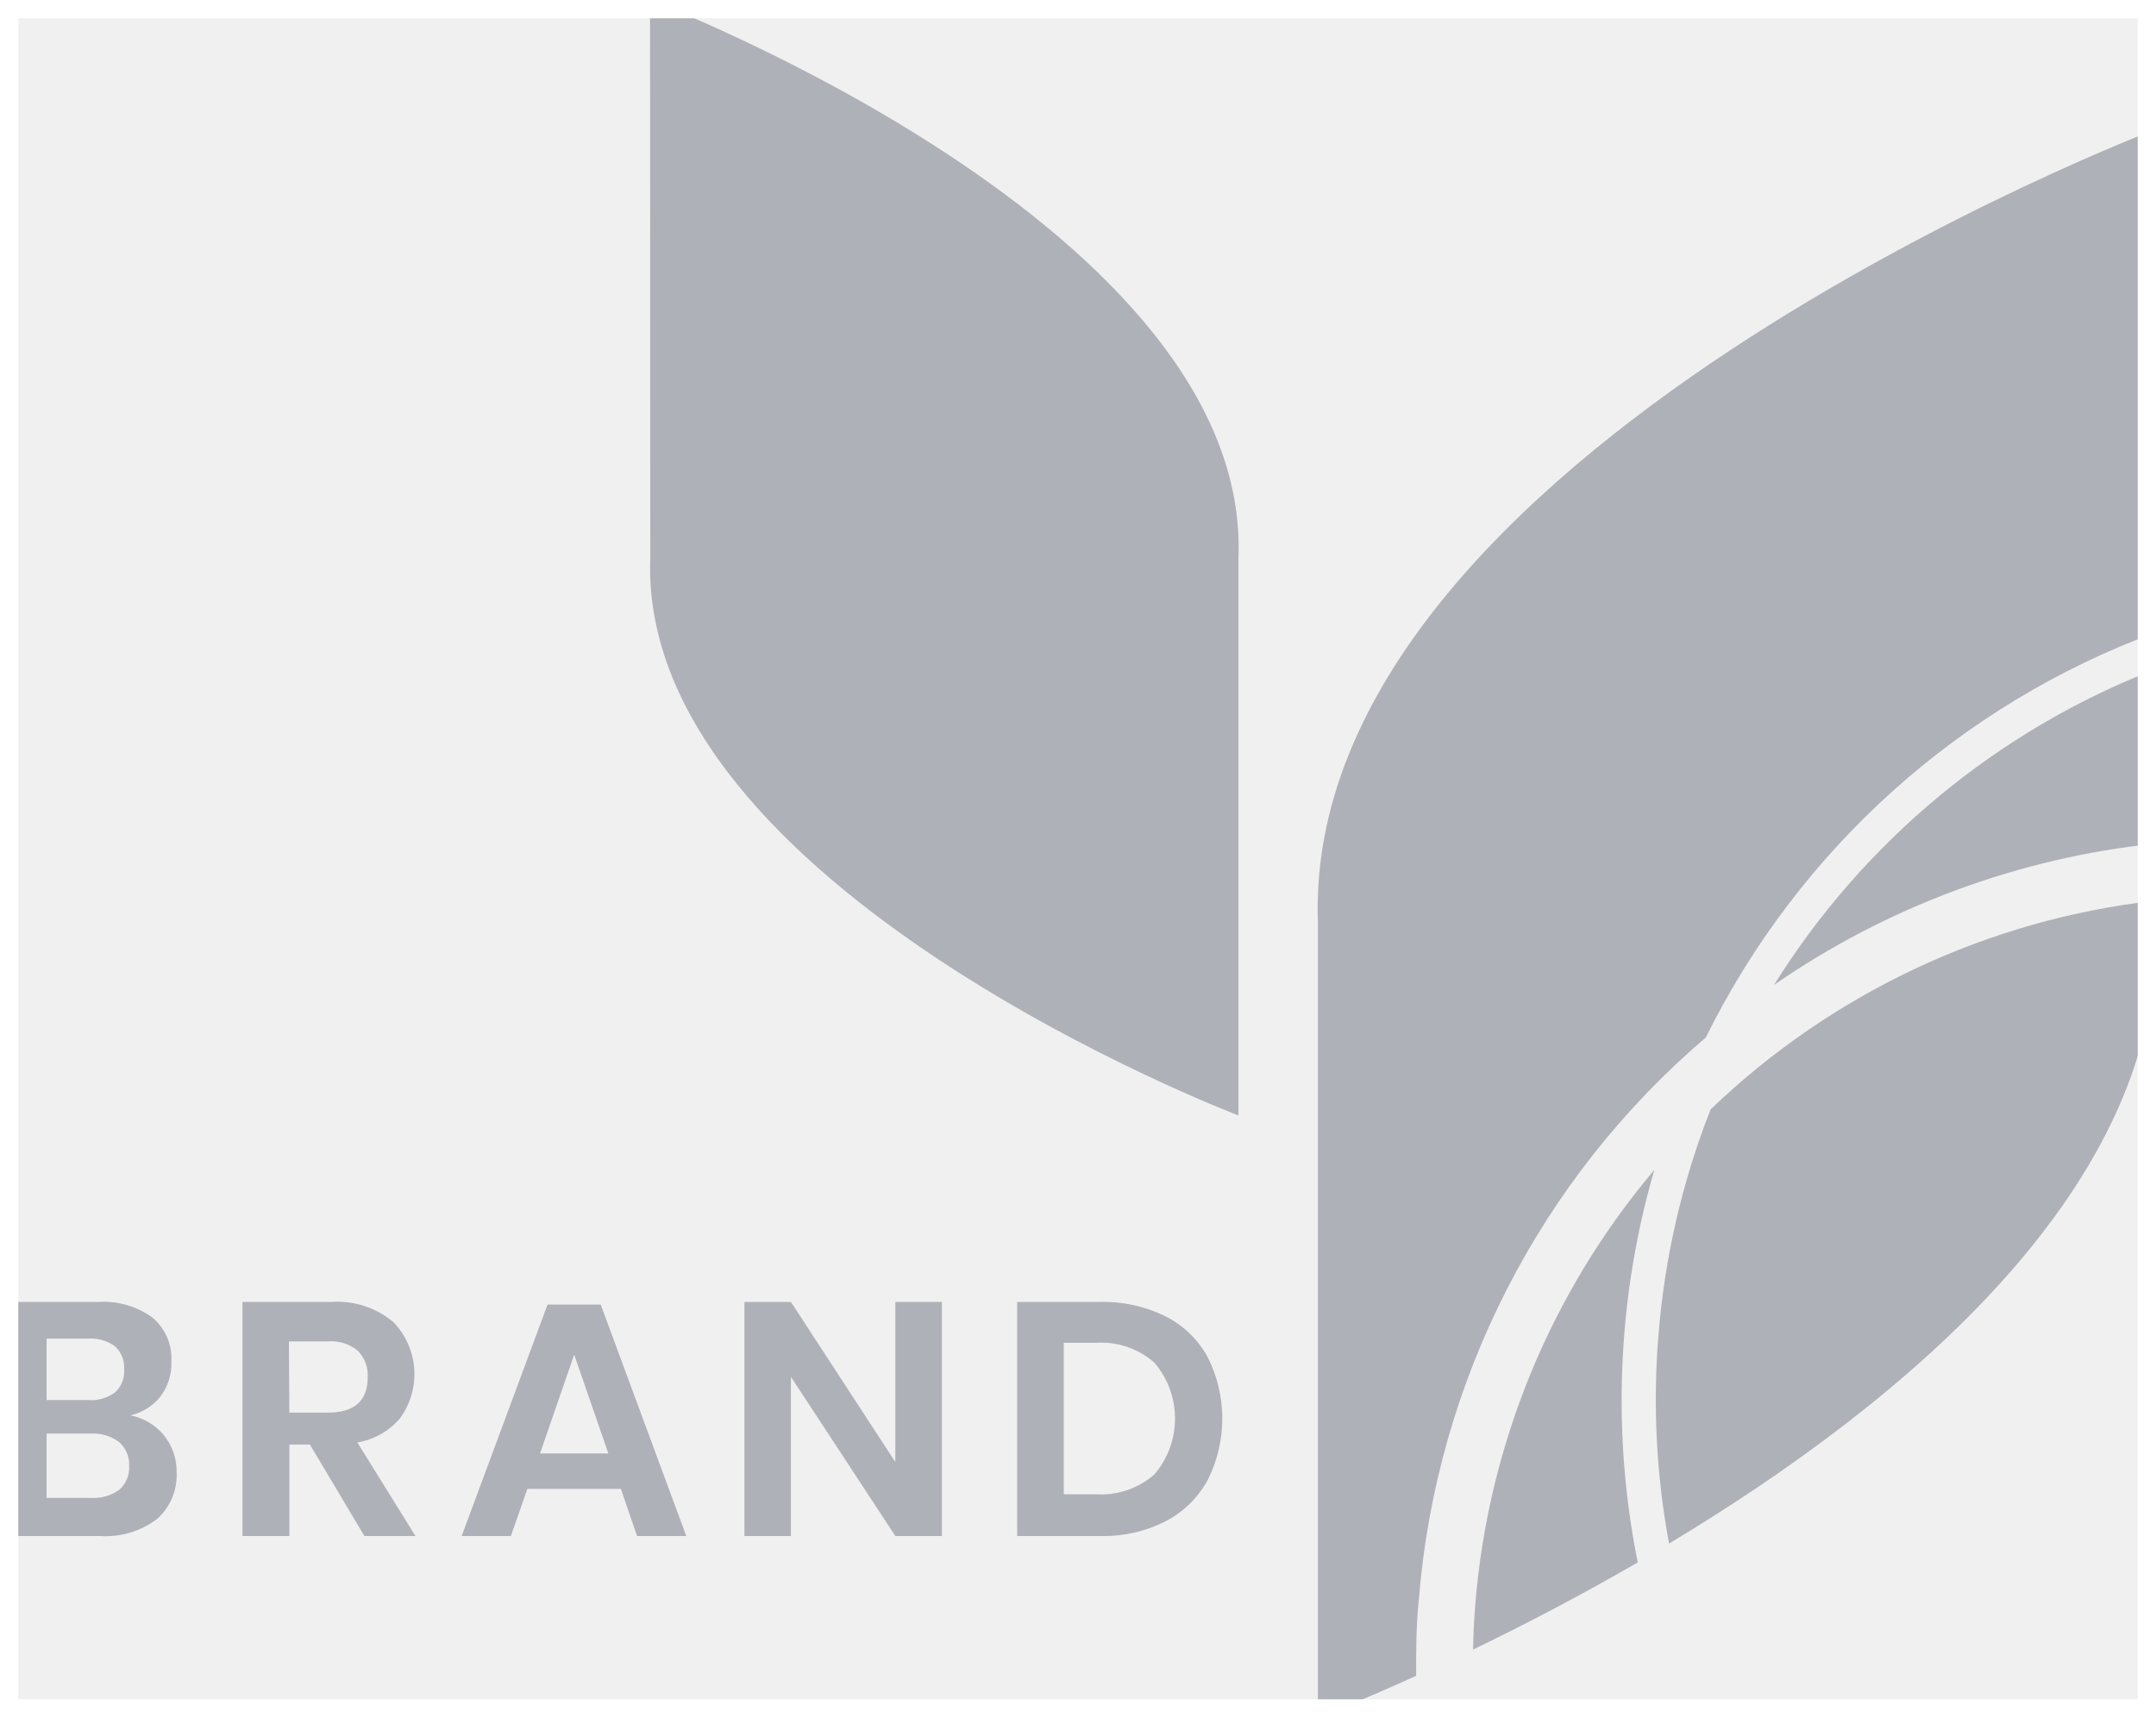
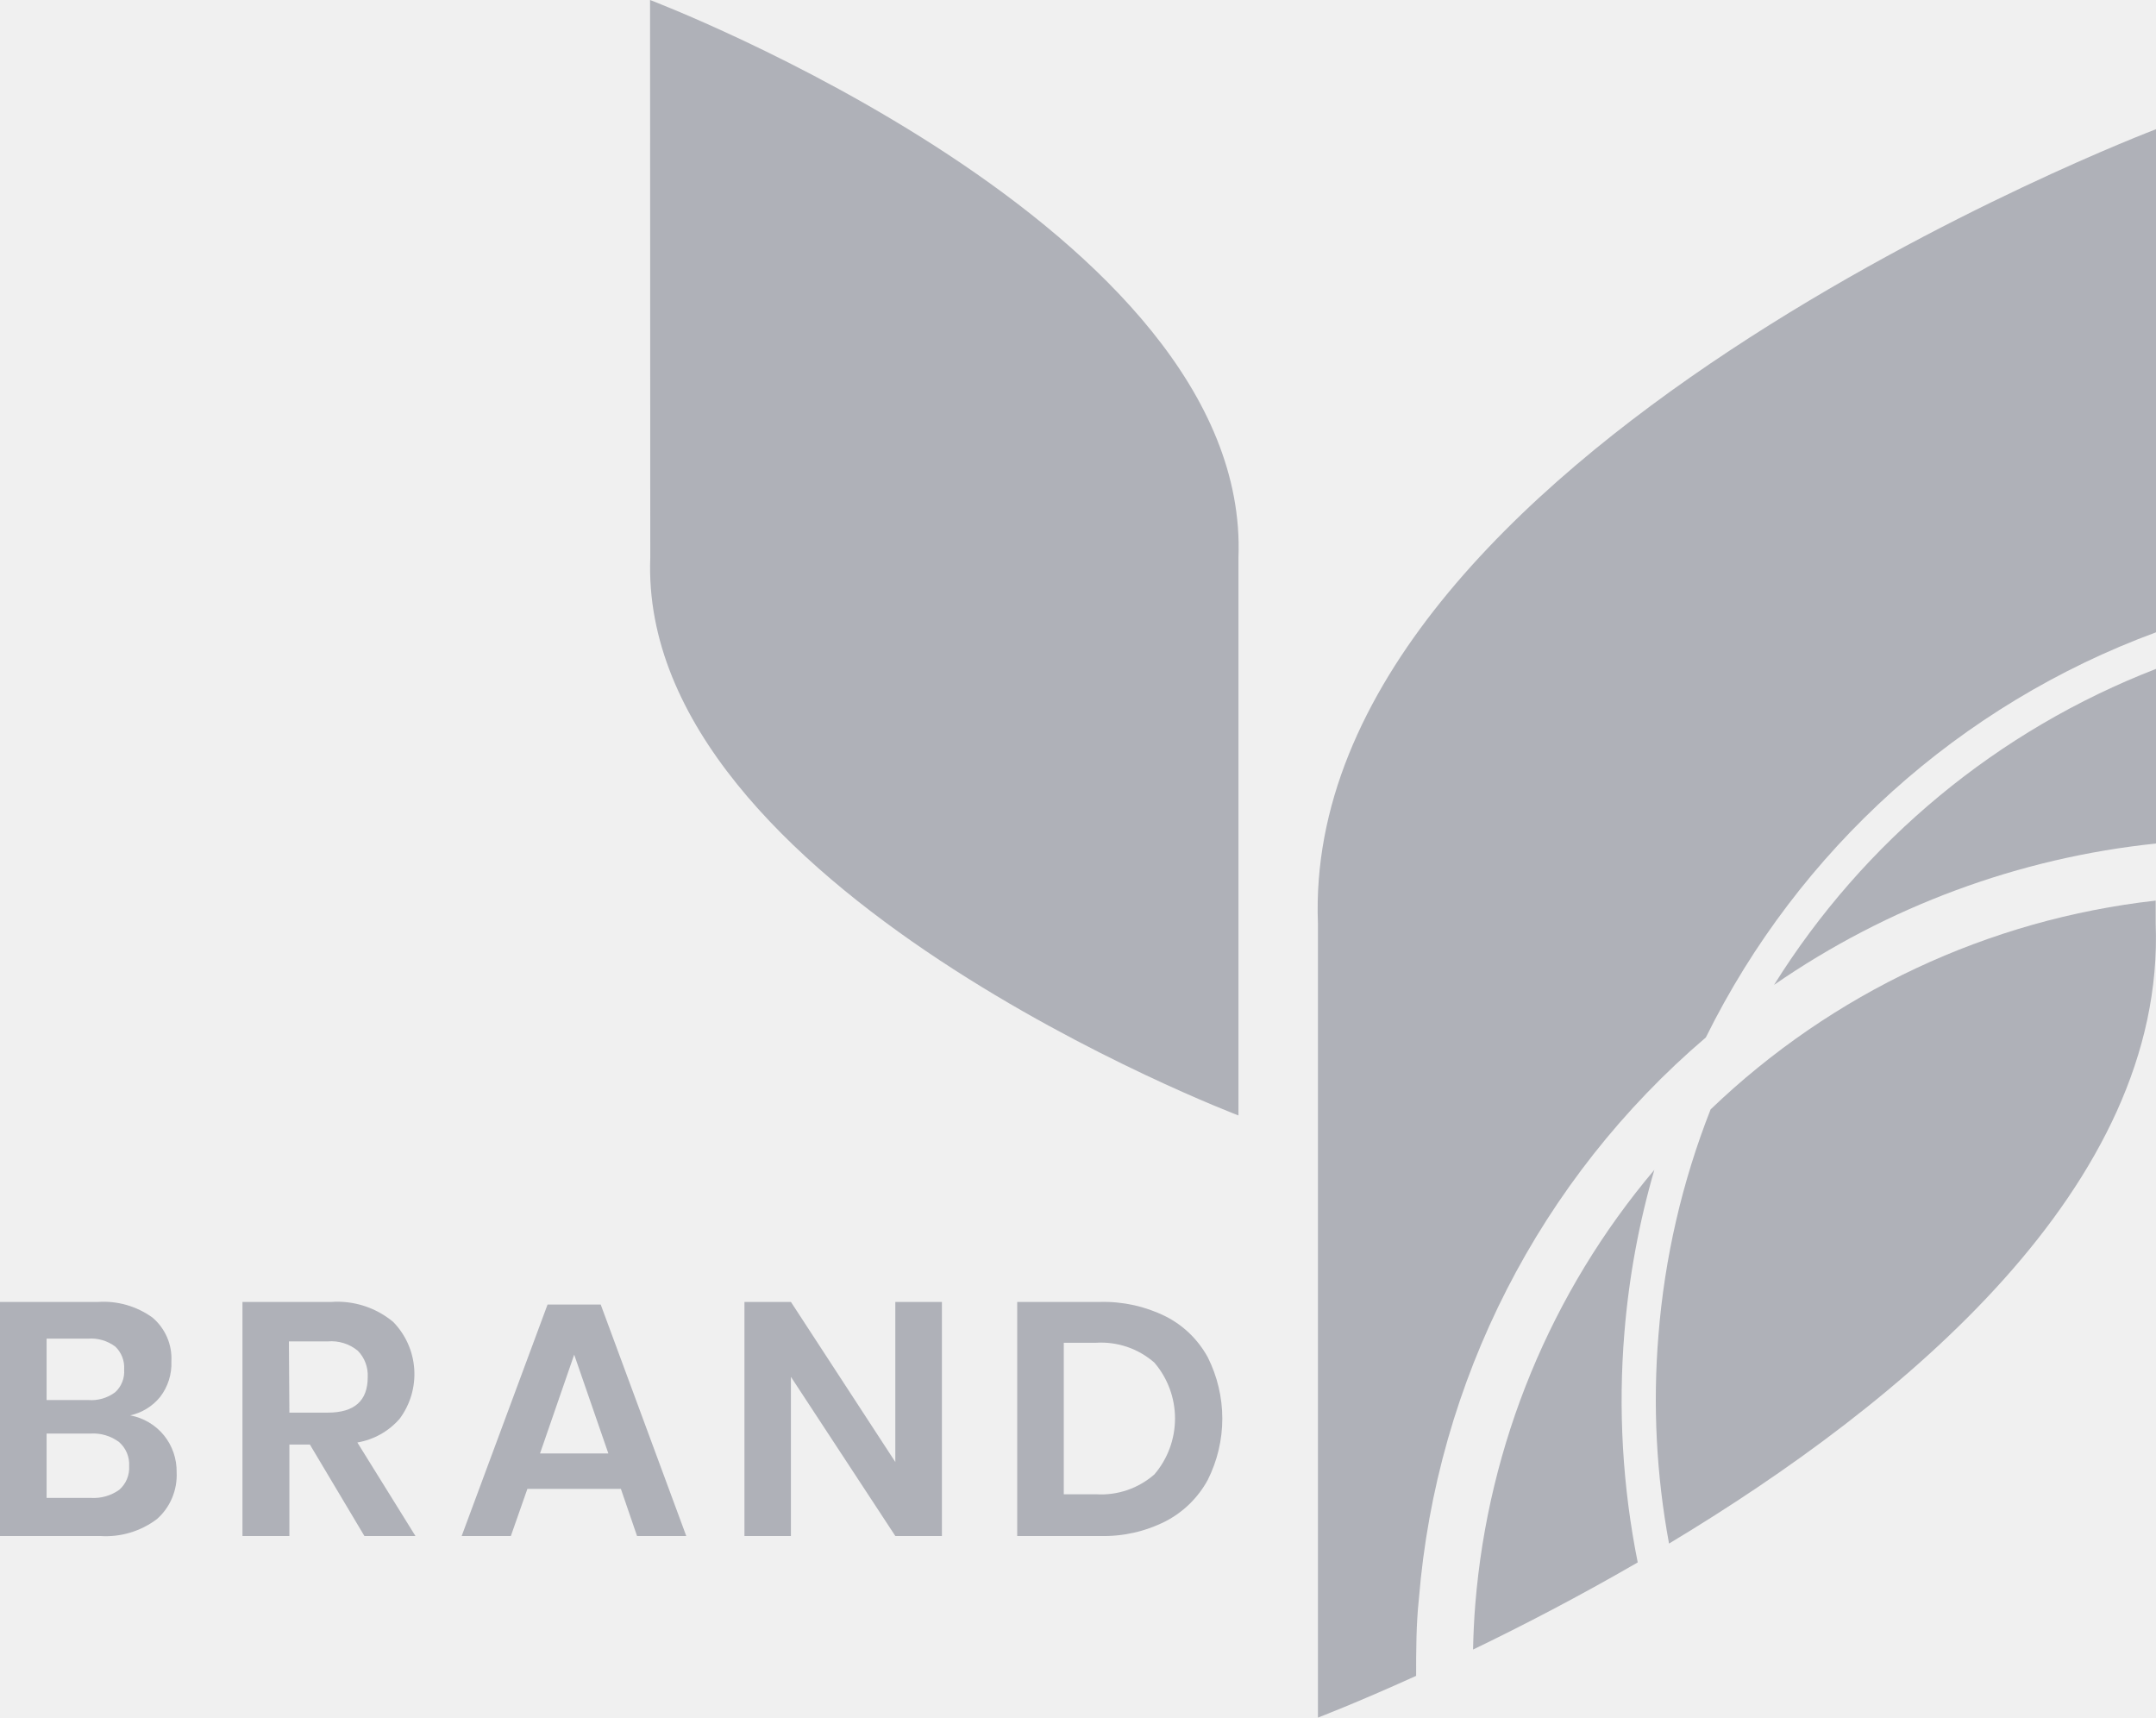
<svg xmlns="http://www.w3.org/2000/svg" width="59" height="47" viewBox="0 0 59 47" fill="none">
-   <path d="M4.488 39.278C4.718 39.563 4.84 39.921 4.834 40.288C4.845 40.528 4.803 40.767 4.71 40.988C4.618 41.209 4.477 41.406 4.298 41.565C3.851 41.904 3.298 42.069 2.739 42.031H0V35.626H2.683C3.213 35.591 3.738 35.741 4.17 36.052C4.343 36.197 4.48 36.381 4.571 36.589C4.661 36.797 4.702 37.023 4.69 37.25C4.706 37.603 4.595 37.951 4.379 38.23C4.17 38.484 3.883 38.66 3.562 38.73C3.925 38.797 4.254 38.991 4.488 39.278ZM1.275 38.311H2.421C2.682 38.33 2.941 38.255 3.151 38.098C3.237 38.02 3.304 37.922 3.346 37.814C3.389 37.706 3.406 37.589 3.397 37.472C3.405 37.356 3.387 37.24 3.345 37.132C3.303 37.024 3.238 36.926 3.154 36.846C2.938 36.685 2.671 36.609 2.403 36.631H1.275V38.311ZM3.263 40.767C3.355 40.687 3.427 40.586 3.474 40.474C3.521 40.361 3.542 40.238 3.534 40.116C3.541 39.993 3.52 39.869 3.472 39.755C3.423 39.641 3.35 39.54 3.257 39.459C3.032 39.292 2.756 39.21 2.478 39.228H1.275V40.989H2.493C2.767 41.005 3.039 40.927 3.263 40.767Z" fill="#AFB1B8" />
+   <path d="M4.488 39.278C4.718 39.563 4.84 39.921 4.834 40.288C4.845 40.528 4.803 40.767 4.71 40.988C4.618 41.209 4.477 41.406 4.298 41.565C3.851 41.904 3.298 42.069 2.739 42.031H0V35.626H2.683C3.213 35.591 3.738 35.741 4.17 36.052C4.343 36.197 4.48 36.382 4.571 36.59C4.661 36.797 4.702 37.024 4.69 37.25C4.706 37.603 4.595 37.951 4.379 38.23C4.17 38.484 3.883 38.66 3.562 38.73C3.925 38.797 4.254 38.991 4.488 39.278ZM1.275 38.311H2.421C2.682 38.33 2.941 38.255 3.151 38.098C3.237 38.02 3.304 37.923 3.346 37.814C3.389 37.706 3.406 37.589 3.397 37.472C3.405 37.356 3.387 37.24 3.345 37.132C3.303 37.024 3.238 36.926 3.154 36.847C2.938 36.686 2.671 36.609 2.403 36.631H1.275V38.311ZM3.263 40.767C3.355 40.687 3.427 40.587 3.474 40.474C3.521 40.361 3.542 40.239 3.534 40.116C3.541 39.993 3.52 39.869 3.472 39.755C3.423 39.641 3.35 39.54 3.257 39.459C3.032 39.292 2.756 39.21 2.478 39.228H1.275V40.989H2.493C2.767 41.005 3.039 40.927 3.263 40.767Z" fill="#AFB1B8" />
  <path d="M9.972 42.031L8.48 39.528H7.919V42.031H6.635V35.626H9.066C9.678 35.583 10.284 35.778 10.758 36.171C11.098 36.518 11.303 36.976 11.336 37.462C11.369 37.948 11.228 38.43 10.938 38.821C10.639 39.166 10.229 39.396 9.779 39.472L11.369 42.031H9.972ZM7.919 38.655H8.969C9.698 38.655 10.063 38.332 10.063 37.685C10.07 37.553 10.05 37.421 10.004 37.297C9.958 37.173 9.887 37.06 9.795 36.965C9.564 36.773 9.268 36.68 8.969 36.706H7.906L7.919 38.655Z" fill="#AFB1B8" />
  <path d="M16.991 40.742H14.432L13.98 42.031H12.634L14.984 35.698H16.439L18.78 42.031H17.433L16.991 40.742ZM16.648 39.772L15.713 37.069L14.778 39.772H16.648Z" fill="#AFB1B8" />
  <path d="M25.776 42.031H24.501L21.644 37.676V42.031H20.372V35.626H21.644L24.501 40.007V35.626H25.776V42.031Z" fill="#AFB1B8" />
  <path d="M33.05 40.498C32.786 40.982 32.385 41.375 31.897 41.628C31.342 41.909 30.726 42.048 30.105 42.031H27.836V35.626H30.105C30.725 35.61 31.34 35.745 31.897 36.021C32.385 36.267 32.786 36.657 33.05 37.138C33.312 37.658 33.449 38.234 33.449 38.818C33.449 39.402 33.312 39.977 33.05 40.498ZM31.591 40.345C31.955 39.919 32.155 39.377 32.155 38.816C32.155 38.255 31.955 37.713 31.591 37.288C31.151 36.902 30.578 36.707 29.996 36.743H29.111V40.889H29.996C30.578 40.926 31.151 40.73 31.591 40.345Z" fill="#AFB1B8" />
  <path d="M17.789 0C17.789 0 34.24 6.236 33.891 15.26V30.523C33.891 30.523 17.452 24.284 17.795 15.26L17.789 0Z" fill="#AFB1B8" />
  <path d="M48.548 26.95C51.655 24.803 55.248 23.473 59 23.082V18.304C54.677 19.977 51.01 23.01 48.548 26.95Z" fill="#AFB1B8" />
-   <path d="M46.681 28.389C49.224 23.248 53.633 19.28 59 17.303V3.536C59 3.536 35.571 12.419 36.066 25.269V47C36.066 47 37.11 46.602 38.753 45.858C38.753 45.163 38.753 44.462 38.828 43.758C39.312 37.792 42.137 32.264 46.681 28.389Z" fill="#AFB1B8" />
+   <path d="M46.681 28.389C49.224 23.248 53.633 19.28 59 17.303V3.536C59 3.536 35.571 12.419 36.066 25.27V47C36.066 47 37.11 46.603 38.753 45.858C38.753 45.163 38.753 44.462 38.828 43.758C39.312 37.793 42.137 32.264 46.681 28.389Z" fill="#AFB1B8" />
  <path d="M44.453 36.462C44.576 34.955 44.85 33.464 45.272 32.012C42.443 35.359 40.73 39.512 40.373 43.887C40.339 44.3 40.32 44.713 40.311 45.138C41.642 44.497 43.19 43.696 44.817 42.754C44.402 40.684 44.279 38.566 44.453 36.462Z" fill="#AFB1B8" />
-   <path d="M45.384 36.54C45.228 38.444 45.326 40.36 45.674 42.238C52.075 38.392 59.268 32.45 58.991 25.269V24.644C54.417 25.157 50.138 27.165 46.812 30.357C46.033 32.335 45.552 34.419 45.384 36.54Z" fill="#AFB1B8" />
-   <rect width="59" height="47" stroke="white" />
+   <path d="M45.384 36.54C45.228 38.444 45.326 40.36 45.674 42.238C52.075 38.392 59.268 32.45 58.991 25.27V24.644C54.417 25.157 50.138 27.165 46.812 30.357C46.033 32.336 45.552 34.419 45.384 36.54Z" fill="#AFB1B8" />
</svg>
